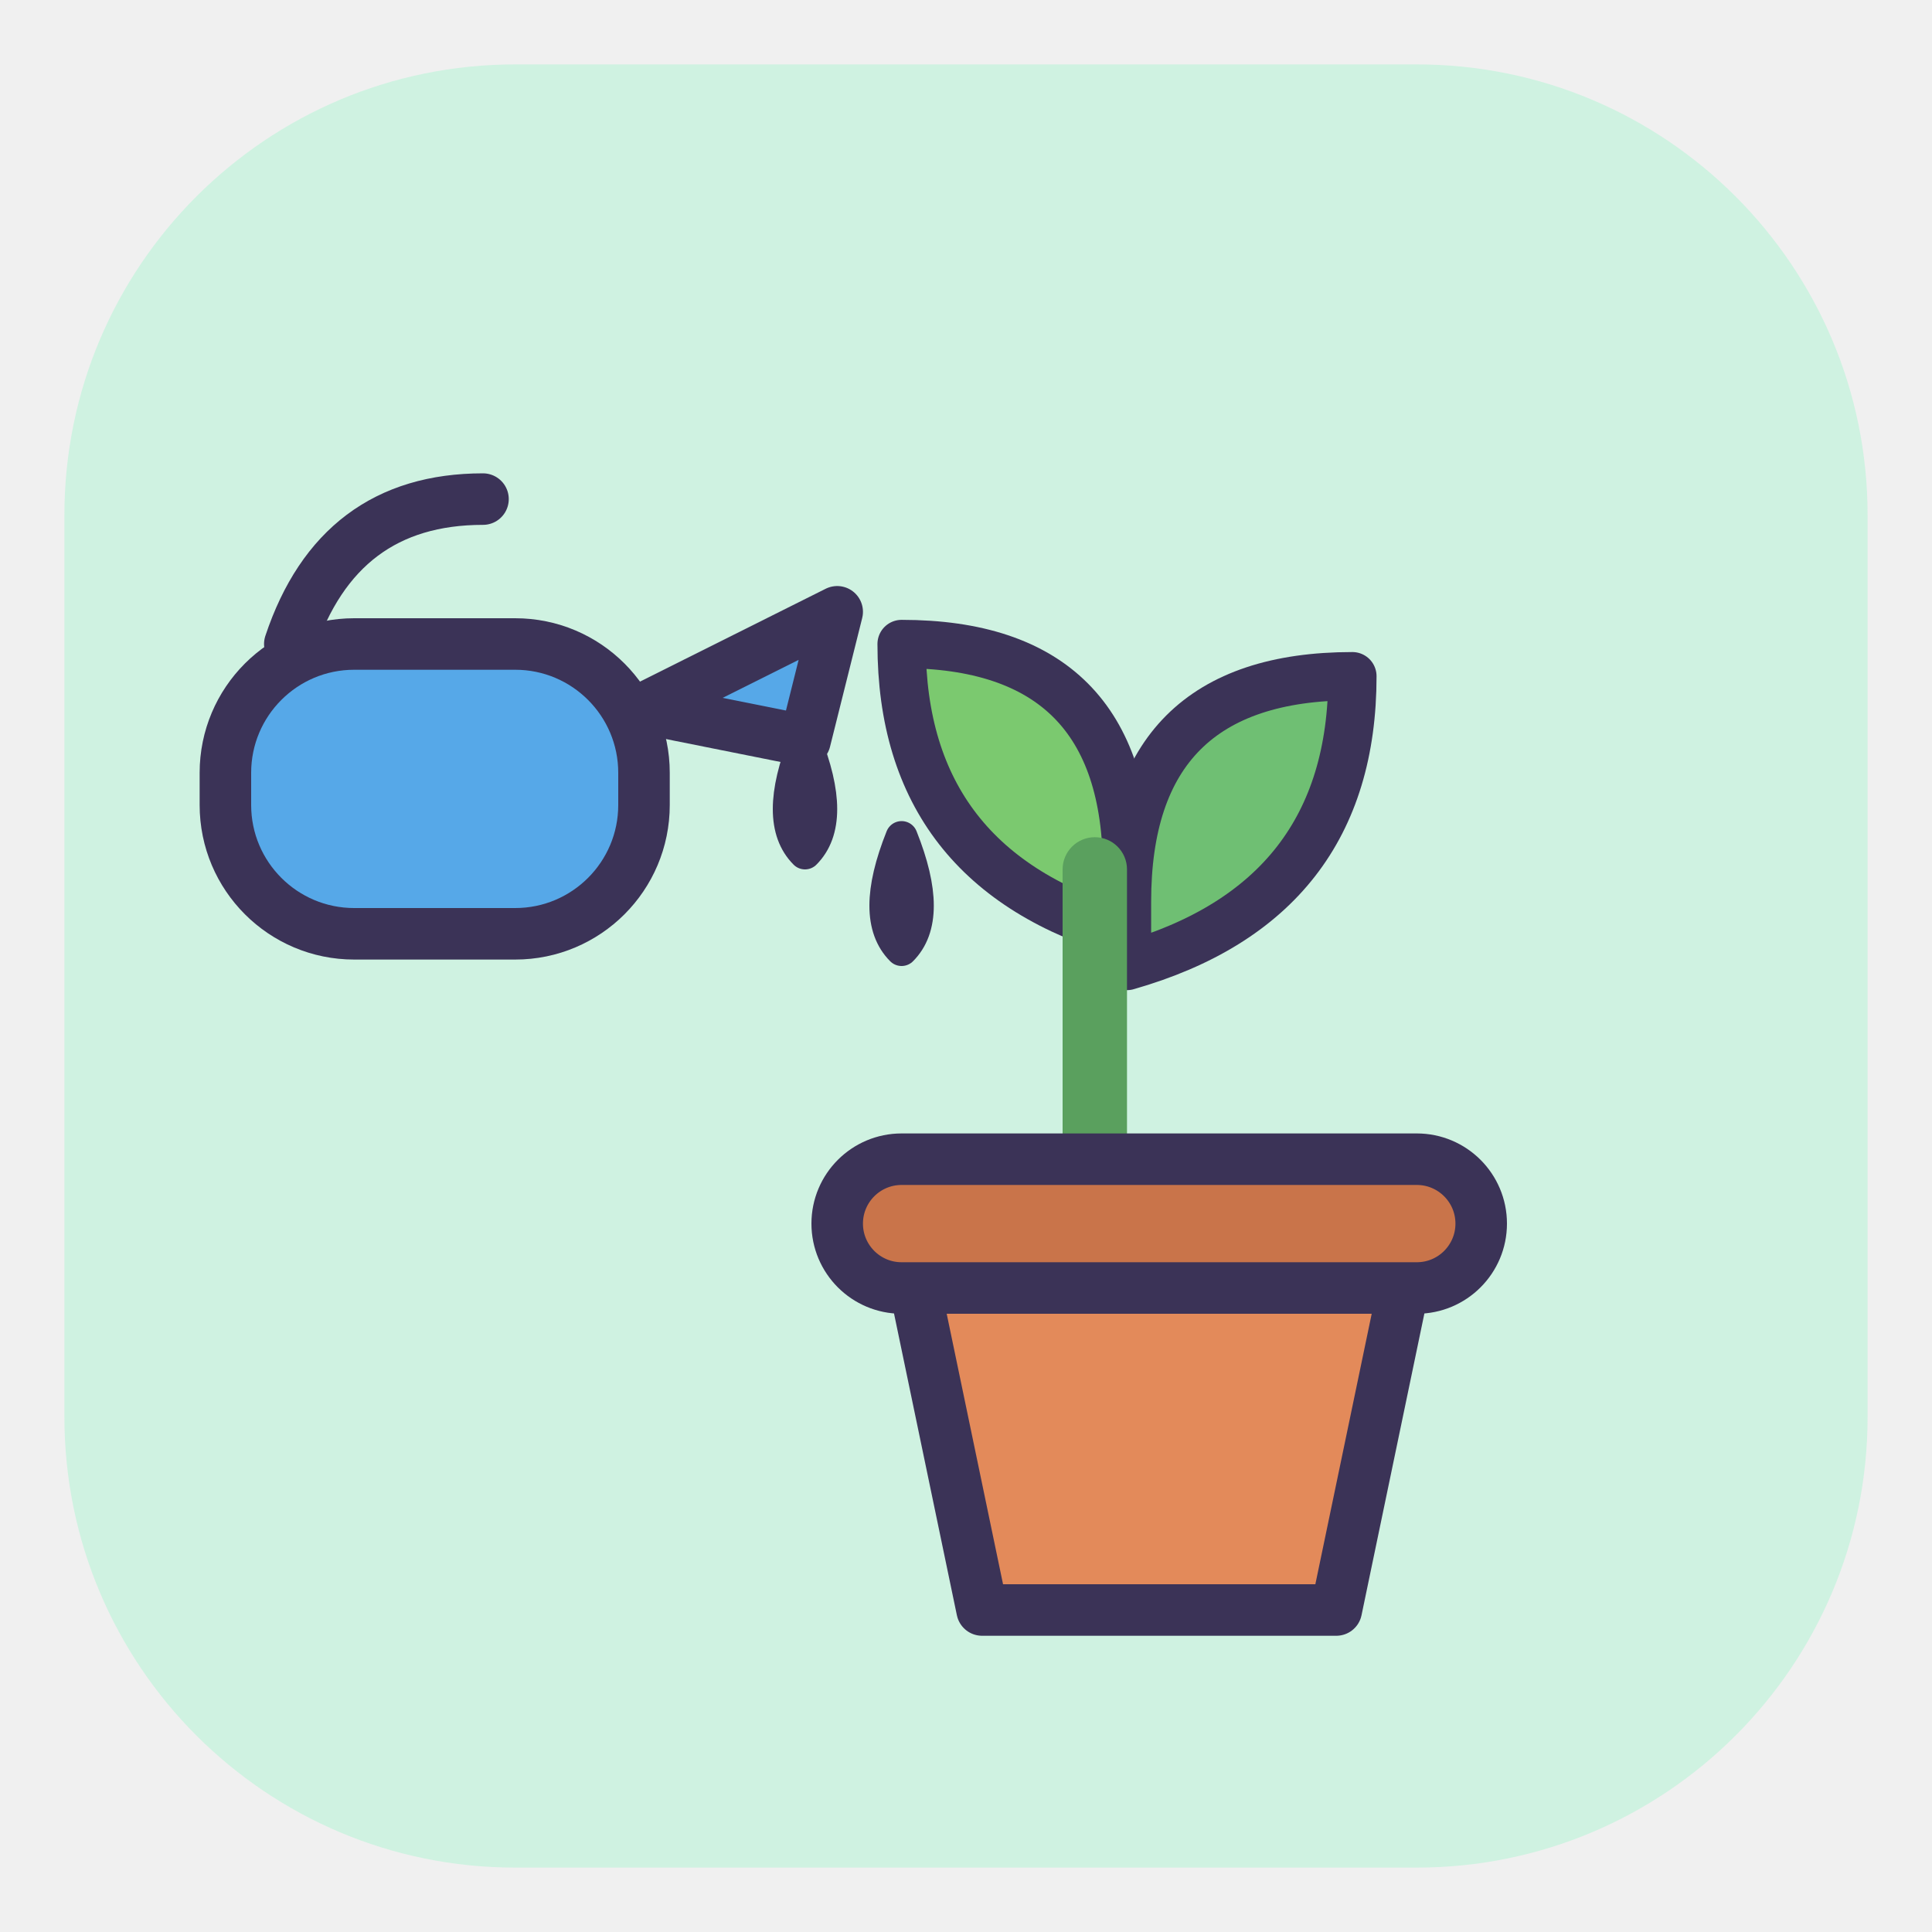
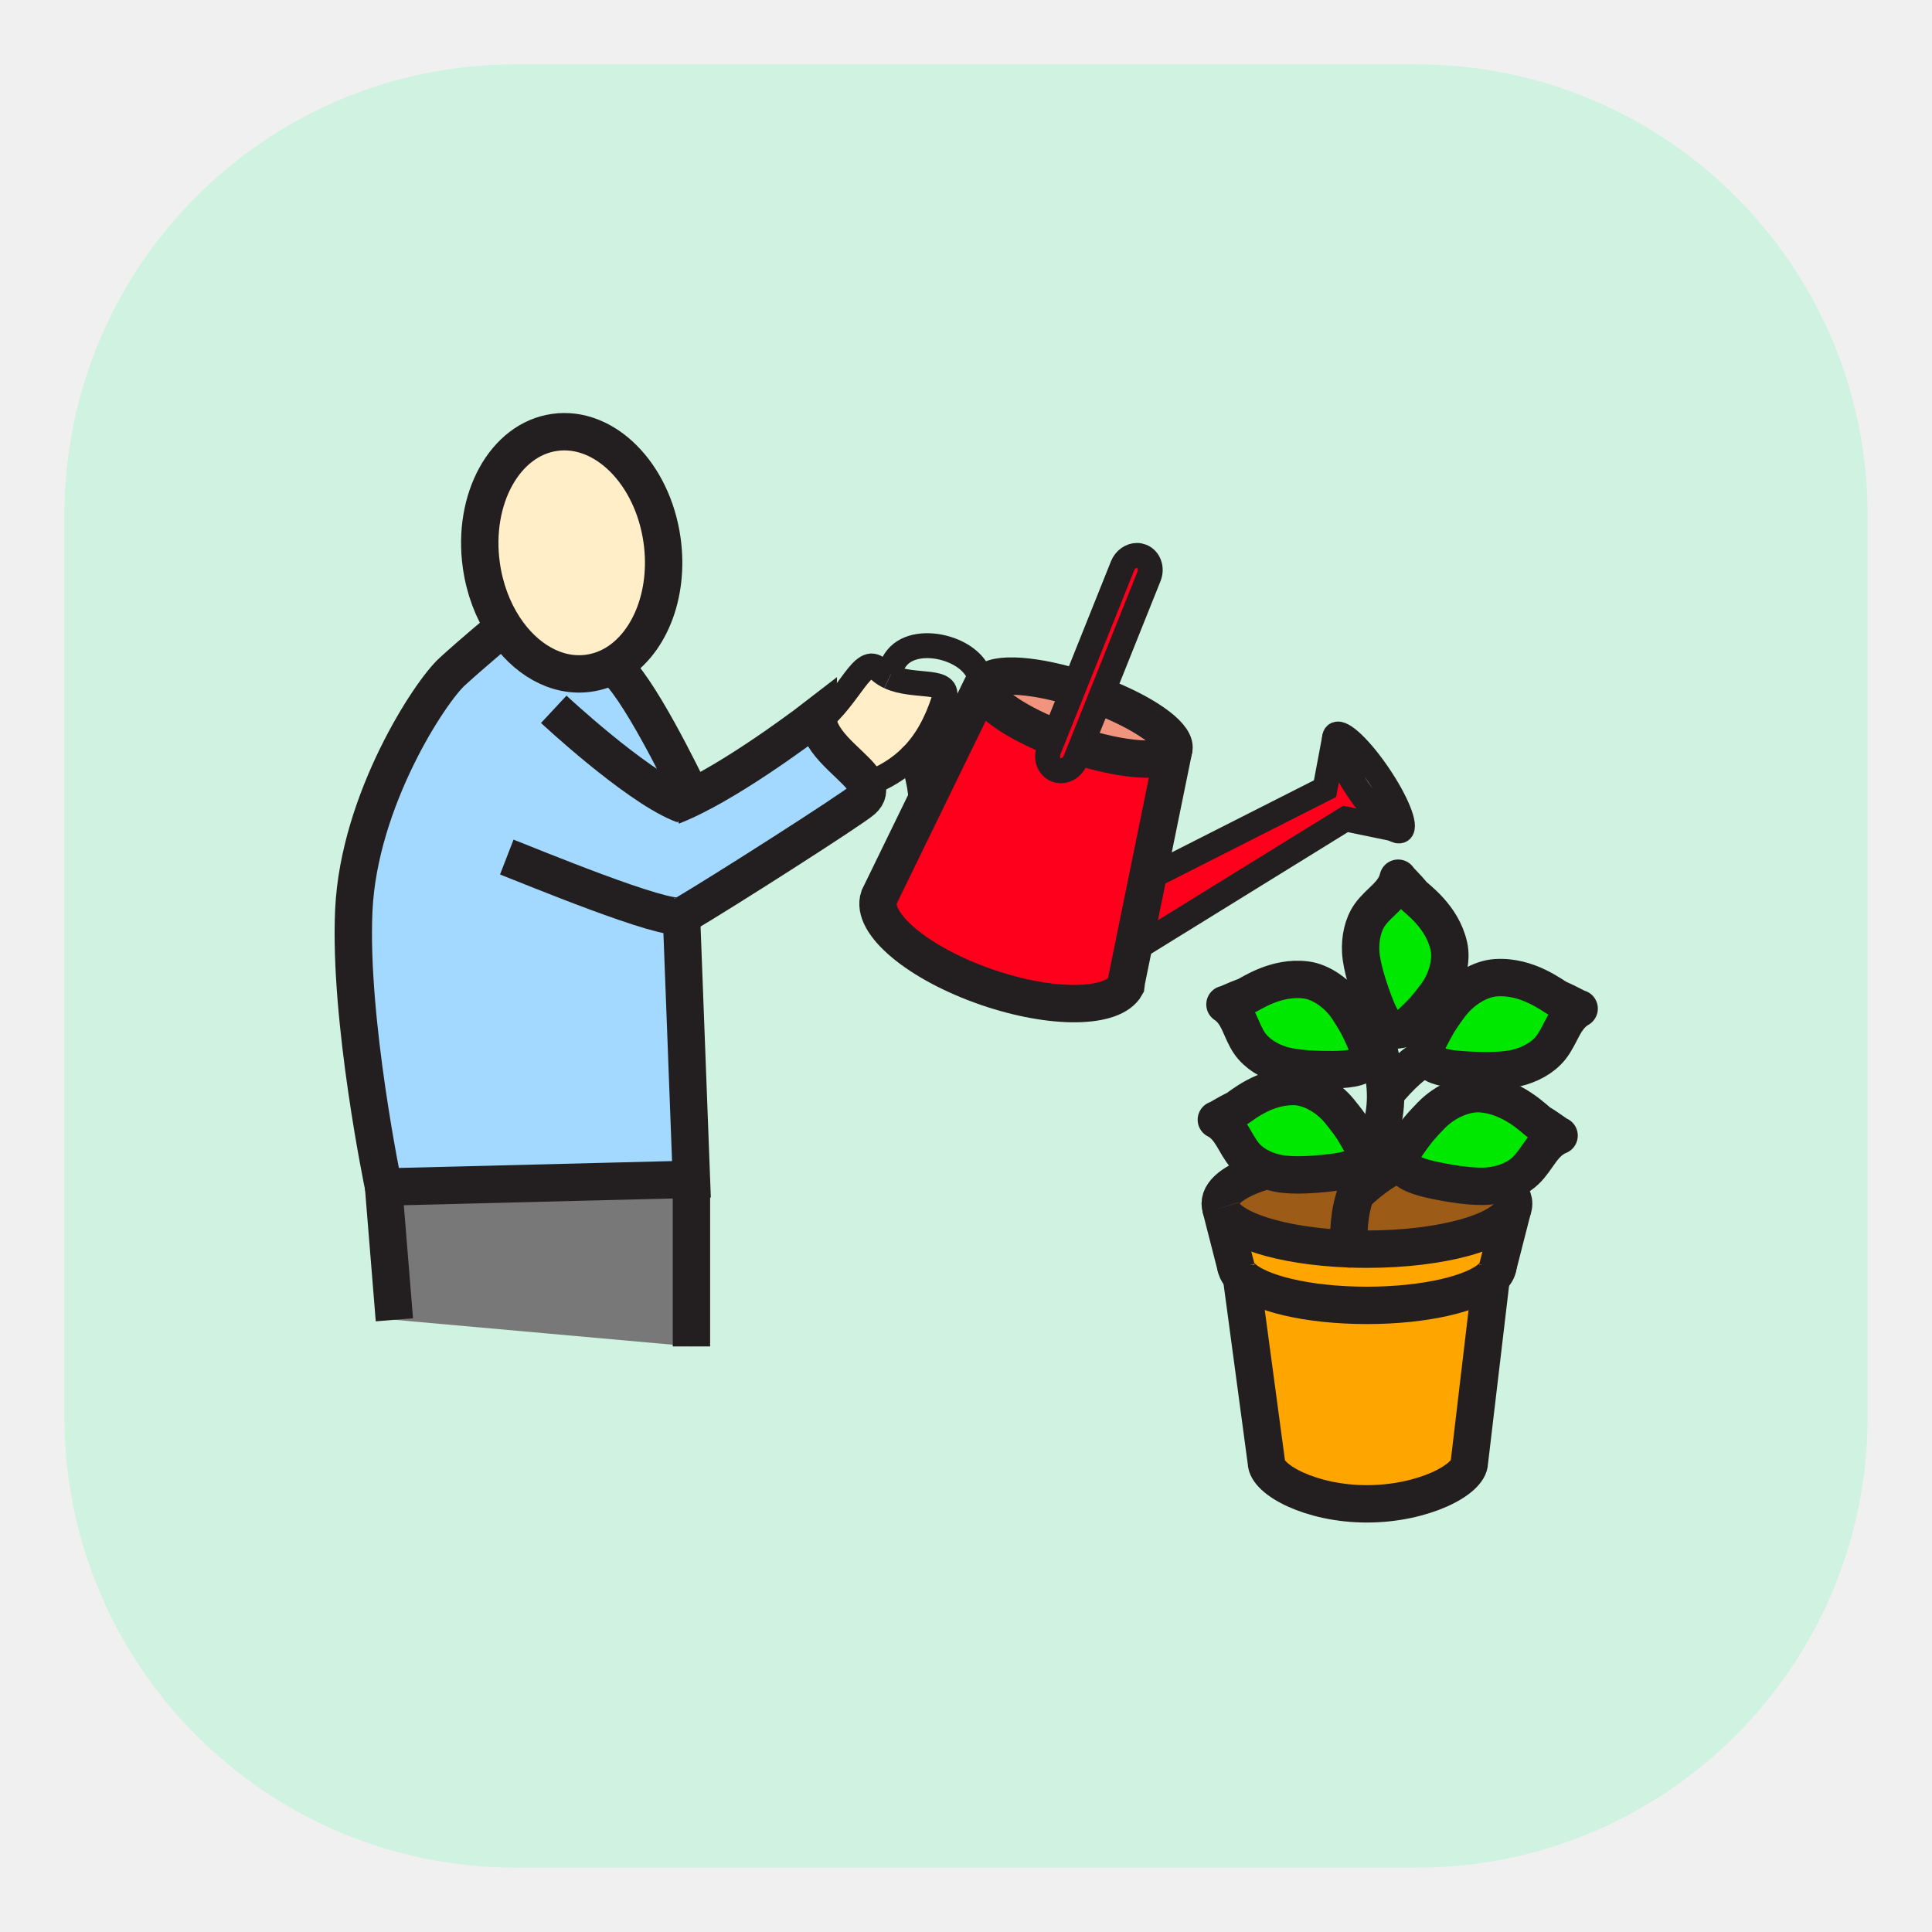
- <svg xmlns="http://www.w3.org/2000/svg" viewBox="0 0 120 120" stroke-linejoin="round" stroke-linecap="round" role="img" aria-label="Water the plants">
+ <svg xmlns="http://www.w3.org/2000/svg" viewBox="0 0 120 120" role="img" aria-label="Water the plants">
  <rect x="4" y="4" width="112" height="112" rx="28" fill="#CFF2E1" />
-   <path d="M70 58 q-14-4-14-18 q14 0 14 14 Z" fill="#7BC96F" stroke="#3B3357" stroke-width="3" />
-   <path d="M70 60 q14-4 14-18 q-14 0-14 14 Z" fill="#6FBF73" stroke="#3B3357" stroke-width="3" />
-   <rect x="66" y="52" width="4" height="22" rx="2" fill="#5AA05E" />
-   <path d="M56 76 h32 l-5 24 h-22 Z" fill="#E38A5A" stroke="#3B3357" stroke-width="3.2" />
-   <rect x="52" y="72" width="40" height="8" rx="4" fill="#C9744A" stroke="#3B3357" stroke-width="3.2" />
-   <g stroke="#3B3357" stroke-width="3.2">
-     <rect x="14" y="40" width="26" height="18" rx="8" fill="#56A8E8" />
-     <path d="M40 44 l12 -6 -2 8 Z" fill="#56A8E8" />
-     <path d="M18 40 q3-9 12-9" fill="none" />
-   </g>
-   <g fill="#7ECDF0" stroke="#3B3357" stroke-width="2">
-     <path d="M50 46 q-2 5 0 7 q2-2 0-7 Z" />
-     <path d="M56 52 q-2 5 0 7 q2-2 0-7 Z" />
-   </g>
+   <svg x="13" y="13" width="94" height="94" viewBox="0 0 850.394 850.394" preserveAspectRatio="xMidYMid meet">
+     <path d="M226.38 256.36a39.452 39.452 0 0 1-13.15 4.32c-18.17 2.58-35.92-7.9-47.6-25.77-6.33-9.69-10.88-21.56-12.75-34.7-5.29-37.37 13.14-70.89 41.16-74.85 28.04-3.98 55.05 23.1 60.35 60.46 4.41 31.16-7.64 59.62-28.01 70.54z" fill="#ffeec8" class="aac-skin-fill" />
+     <path d="M97.93 549.39s-19.65-94.05-16.72-155.729c2.93-61.68 42.66-122.4 55.3-133.89C149.15 248.27 164 236 164 236l1.63-1.09c11.68 17.87 29.43 28.35 47.6 25.77 4.67-.66 9.08-2.14 13.15-4.32 13.54 9.45 40.12 64.13 44.88 74.08 31.48-15.53 70.57-45.85 70.57-45.85-.02 1.19.08 2.36.29 3.5 2.64 14.76 22.86 25.75 27 35.19 1.32 3.01 1.01 5.86-2.04 8.63-5.3 4.84-79.54 52.31-101.76 65.29l5.6 147.85-172.99 4.34z" fill="#a3d9ff" />
+     <path d="M720.32 600.37l-12.27 103.65c0 9.78-26.06 23.4-57.569 23.4-31.5 0-56.511-13.62-56.511-23.4l-14.02-104.35c9.149 9.4 37.27 16.23 70.53 16.23 32.44 0 59.99-6.5 69.84-15.53z" fill="orange" />
+     <path d="M720.32 600.37c-9.851 9.03-37.4 15.53-69.84 15.53-33.261 0-61.381-6.83-70.53-16.23-1.42-1.45-2.391-2.96-2.84-4.52l-.16-.631-8.53-33.319c3.68 11.95 33.83 21.5 72.05 22.93 3.28.13 6.62.19 10.011.19 42.17 0 76.939-9.82 81.85-22.49l-8.18 31.96c-.241 2.3-1.571 4.5-3.831 6.58z" fill="orange" />
+     <path d="M652.22 533.16c-2.81 6.56-5.77 13.05-8 19.75-1.33 3.97-2.39 8.02-3.01 12.189-.9 6.19-1.15 12.61-.74 19.03-38.22-1.43-68.37-10.979-72.05-22.93l-.01-.061c-.25-.79-.37-1.59-.37-2.399 0-7.42 10.16-14.101 26.41-18.771 2.17.811 4.41 1.41 6.609 1.82 8.23 1.56 20.91.53 29.24-.46 6.33-.771 15.351-2.22 17.521-6.65.239-.489.439-1 .59-1.52.689-.01 1.38-.01 2.07-.01.58.002 1.16.002 1.74.012z" fill="#9c5b16" />
+     <path d="M732.33 561.83c-4.91 12.67-39.68 22.49-81.85 22.49-3.391 0-6.73-.061-10.011-.19-.41-6.42-.16-12.84.74-19.03.62-4.17 1.68-8.22 3.01-12.189l.21.07c8.73-8.36 20.09-16.23 25.94-17.131.09.42.22.83.38 1.23 1.87 4.83 11.15 7.17 17.71 8.55 8.59 1.8 21.74 4.05 30.47 3.19 2-.19 4.051-.54 6.061-1.04 5.09 3.319 7.939 7.04 7.939 10.96a8.304 8.304 0 0 1-.599 3.09z" fill="#9c5b16" />
+     <path d="M485.89 268.46l27.261-68.06c1.47-3.64 4.77-5.91 8.109-5.91.891 0 1.79.16 2.66.51 4.1 1.65 5.92 6.73 4.07 11.35l-26.95 67.28-11.34 28.3-3.08 7.68c-1.47 3.64-4.771 5.91-8.11 5.91a7.1 7.1 0 0 1-2.66-.51c-4.1-1.65-5.92-6.72-4.069-11.34l2.79-6.96 11.319-28.25z" fill="#ff001c" />
+     <path d="M504.79 275.13c23.49 9.64 39.46 21.69 37.06 28.7-2.54 7.35-24.409 6.63-50.46-1.22l-1.689-.68 11.34-28.3 3.749 1.5zM485.89 268.46l-11.319 28.25c-23.53-9.42-39.94-21.34-38.771-28.59.04-.24.101-.48.181-.72 2.519-7.31 24.089-6.64 49.909 1.06z" fill="#f0947d" />
+     <path d="M665.2 348.08l-26.73-5.52-115.92 71.64-3.09-.63 8.18-40.11 3.391.69 95.91-48.6 5.31-28.22c-.23 4.91 4.96 16.45 13.23 28.7 7.229 10.7 14.829 19.04 19.719 22.05z" fill="#ff001c" />
+     <path d="M435.8 268.12c-1.17 7.25 15.24 19.17 38.771 28.59l-2.79 6.96c-1.851 4.62-.03 9.69 4.069 11.34.87.35 1.771.51 2.66.51 3.34 0 6.641-2.27 8.11-5.91l3.08-7.68 1.689.68c26.051 7.85 47.92 8.57 50.46 1.22l-14.21 69.63-8.18 40.11-4.11 20.13-.319 2.55c-7.17 13.02-41.181 13.56-78.11.86-38.49-13.25-65.62-35.9-60.57-50.57l23.25-47.73 34.47-70.75 1.73.06z" fill="#ff001c" />
+     <path fill="#787878" d="M270.92 545.05v93.9L104 624l-6.07-74.61z" />
+     <path d="M394.7 307.32c-6.95 7.05-15.39 12.08-25.58 15.96-4.14-9.44-24.36-20.43-27-35.19h.02c18.05-14.37 25.11-38.33 33.81-29.64 1.16 1.16 2.43 2.13 3.79 2.96.81.5 1.65.94 2.52 1.34 14.23 6.51 34.57.35 30.66 12.43-4.54 14.02-10.47 24.33-18.22 32.14z" fill="#ffeec8" class="aac-skin-fill" />
+     <path d="M684.51 476.23c-1.22-3.131-.76-6.851 1.74-11.421 2.67-4.899 3.31-7.17 10.83-17.34 6.8-9.189 17.25-15.12 25.78-15.689 18.239-1.24 32.43 10.64 35.159 11.8 5.79 2.47 9.971 5.15 11.711 5.55-8.601 4.95-10.131 14.7-15.961 22.04-4.68 5.87-12.13 9.64-19.38 11.36-8.54 2.029-21.89 1.58-30.64.95-6.68-.48-16.18-1.54-18.69-6.07a9.128 9.128 0 0 1-.549-1.18zM747.61 513.42c5.399 3.22 9.189 6.44 10.85 7.08-9.19 3.72-12.01 13.19-18.79 19.68-3.95 3.78-9.22 6.261-14.68 7.601-10.51-6.87-30.58-12.061-54.88-13.891-.08-2.739 1.029-5.75 3.52-9.14 3.3-4.49 4.24-6.64 13.07-15.71 7.97-8.19 19.14-12.65 27.66-12.07 18.25 1.25 30.7 14.91 33.25 16.45zM696.54 414.08c1.77 7.95-.83 19.12-7.43 27.81-7.271 9.641-9.181 10.82-12.95 14.591-3.97 3.96-7.641 5.27-11.21 4.47-4.82-1.08-8.36-9.49-10.58-15.48-2.95-7.84-6.94-19.92-7.39-28.29-.37-7.09 1.06-14.94 5.18-20.8 5.149-7.3 13.67-11.33 15.859-20.52.86 1.46 4.431 4.58 8.25 9.22 1.801 2.179 16.491 11.959 20.271 28.999z" fill="#00e800" />
+     <path d="M670.11 533.89c24.3 1.83 44.37 7.021 54.88 13.891-2.01.5-4.061.85-6.061 1.04-8.729.859-21.88-1.391-30.47-3.19-6.56-1.38-15.84-3.72-17.71-8.55-.16-.4-.29-.811-.38-1.23a8.636 8.636 0 0 1-.259-1.961z" fill="#fff" />
+     <path d="M649.27 466.69c2.37 5.1 2.341 8.989.37 12.069-2.659 4.17-11.779 4.62-18.17 4.67-8.37.07-21.09-.29-29.1-2.729-6.811-2.09-13.68-6.12-17.771-11.98-5.119-7.35-6-16.729-13.89-21.939 1.69-.29 5.84-2.58 11.49-4.59 2.67-.95 16.89-11.4 34.18-9.141 8.08 1.07 17.69 7.33 23.61 16.49 6.551 10.14 7.021 12.33 9.281 17.15zM646.12 522.73c2.479 4.079 3.149 7.489 2.29 10.43-20.82.16-39.73 2.72-53.96 6.81-4.72-1.739-9.15-4.43-12.38-8.109-5.891-6.75-7.78-15.971-16.2-20.28 1.62-.46 5.5-3.22 10.899-5.83 2.551-1.23 15.521-13.2 32.971-12.84 8.149.16 18.38 5.34 25.27 13.79 7.64 9.359 8.35 11.479 11.11 16.029z" fill="#00e800" />
+     <path d="M648.41 533.16c-.15.52-.351 1.03-.59 1.52-2.17 4.431-11.19 5.88-17.521 6.65-8.33.99-21.01 2.02-29.24.46a39.893 39.893 0 0 1-6.609-1.82c14.23-4.09 33.14-6.65 53.96-6.81z" fill="#fff" />
+     <g fill="none" stroke="#231f20">
+       <path d="M165.63 234.91c-6.33-9.69-10.88-21.56-12.75-34.7-5.29-37.37 13.14-70.89 41.16-74.85 28.04-3.98 55.05 23.1 60.35 60.46 4.41 31.16-7.64 59.62-28.01 70.54a39.452 39.452 0 0 1-13.15 4.32c-18.17 2.58-35.92-7.9-47.6-25.77zM164 236s-14.85 12.27-27.49 23.77c-12.64 11.49-52.37 72.21-55.3 133.89-2.93 61.68 16.72 155.73 16.72 155.73l172.99-4.34-5.6-147.85-.01-.3" stroke-width="21" />
+       <path d="M272 332l-.74-1.56c-4.76-9.95-31.34-64.63-44.88-74.08-.02-.02-.04-.04-.06-.05M266.62 334.62c-.77-.28-1.55-.59-2.36-.93-25.92-10.95-70.71-52.73-70.71-52.73M167.16 363.98c12.52 4.85 89.48 36.77 98.15 32.92M648.41 533.16c.689-.01 1.38-.01 2.07-.01.579 0 1.159 0 1.739.01 6.15.04 12.141.28 17.891.729M568.41 561.14c-.25-.79-.37-1.59-.37-2.399 0-7.42 10.16-14.101 26.41-18.771M724.99 547.78c5.09 3.319 7.939 7.04 7.939 10.96 0 1.05-.199 2.08-.6 3.09-4.91 12.67-39.68 22.49-81.85 22.49-3.391 0-6.73-.061-10.011-.19-38.22-1.43-68.37-10.979-72.05-22.93M724.19 593.03c0 .25-.011.51-.04.76-.24 2.3-1.57 4.5-3.83 6.58-9.851 9.03-37.4 15.53-69.84 15.53-33.261 0-61.381-6.83-70.53-16.23-1.42-1.45-2.391-2.96-2.84-4.52-.07-.21-.12-.42-.16-.631a6.783 6.783 0 0 1-.16-1.489" stroke-width="21" />
+       <path d="M579.95 599.67l14.02 104.35c0 9.78 25.011 23.4 56.511 23.4 31.51 0 57.569-13.62 57.569-23.4l12.27-103.65v-.03M568.41 561.14l.01.06 8.53 33.32.16.63M732.45 561.36l-.12.47-8.18 31.96-.41 1.59" stroke-width="21" />
+       <path d="M670.11 533.89c-.08-2.739 1.029-5.75 3.52-9.14 3.3-4.49 4.24-6.64 13.07-15.71 7.97-8.19 19.14-12.65 27.66-12.07 18.25 1.25 30.699 14.91 33.25 16.45 5.399 3.22 9.189 6.44 10.85 7.08-9.19 3.72-12.01 13.19-18.79 19.68-3.95 3.78-9.22 6.261-14.68 7.601-2.01.5-4.061.85-6.061 1.04-8.729.859-21.88-1.391-30.47-3.19-6.56-1.38-15.84-3.72-17.71-8.55-.16-.4-.29-.811-.38-1.23a8.636 8.636 0 0 1-.259-1.961z" stroke-width="21" stroke-linecap="round" stroke-linejoin="round" />
+       <path d="M670.38 535.85h-.01c-5.851.9-17.21 8.771-25.94 17.131M697.08 447.47c6.8-9.189 17.25-15.12 25.78-15.689 18.239-1.24 32.43 10.64 35.159 11.8 5.79 2.47 9.971 5.15 11.711 5.55-8.601 4.95-10.131 14.7-15.961 22.04-4.68 5.87-12.13 9.64-19.38 11.36-8.54 2.029-21.89 1.58-30.64.95-6.68-.48-16.18-1.54-18.69-6.07-.21-.38-.399-.78-.55-1.18-1.22-3.131-.76-6.851 1.74-11.421 2.671-4.9 3.311-7.17 10.831-17.34z" stroke-width="21" stroke-linecap="round" stroke-linejoin="round" />
+       <path d="M684.52 476.23h-.01c-5.66 1.689-15.87 11.029-23.39 20.489M689.11 441.89c6.6-8.689 9.199-19.86 7.43-27.81-3.78-17.04-18.47-26.82-20.271-29-3.819-4.64-7.39-7.76-8.25-9.22-2.189 9.19-10.71 13.22-15.859 20.52-4.12 5.86-5.55 13.71-5.18 20.8.449 8.37 4.439 20.45 7.39 28.29 2.22 5.99 5.76 14.4 10.58 15.48 3.569.8 7.24-.51 11.21-4.47 3.77-3.77 5.68-4.95 12.95-14.59zM639.99 449.54c-5.92-9.16-15.53-15.42-23.61-16.49-17.29-2.26-31.51 8.19-34.18 9.141-5.65 2.01-9.8 4.3-11.49 4.59 7.89 5.21 8.771 14.59 13.89 21.939 4.091 5.86 10.96 9.891 17.771 11.98 8.01 2.439 20.729 2.8 29.1 2.729 6.391-.05 15.511-.5 18.17-4.67 1.971-3.08 2-6.97-.37-12.069-2.261-4.82-2.731-7.01-9.281-17.15zM648.41 533.16c.859-2.94.189-6.351-2.29-10.43-2.76-4.551-3.47-6.671-11.11-16.03-6.89-8.45-17.12-13.63-25.27-13.79-17.45-.36-30.42 11.609-32.971 12.84-5.399 2.61-9.279 5.37-10.899 5.83 8.42 4.31 10.31 13.53 16.2 20.28 3.229 3.68 7.66 6.37 12.38 8.109 2.17.811 4.41 1.41 6.609 1.82 8.23 1.56 20.91.53 29.24-.46 6.33-.771 15.351-2.22 17.521-6.65.24-.489.44-.999.59-1.519z" stroke-width="21" stroke-linecap="round" stroke-linejoin="round" />
+       <path d="M657.68 474.34c2.75 13.061 5.09 24.93 1.32 39.93-1.63 6.5-4.14 12.73-6.78 18.891-2.81 6.56-5.77 13.05-8 19.75-1.33 3.97-2.39 8.02-3.01 12.189-.9 6.19-1.15 12.61-.74 19.03v.01" stroke-width="21" stroke-linecap="round" stroke-linejoin="round" />
+       <path d="M485.9 268.46h-.011c-25.819-7.7-47.39-8.37-49.909-1.06-.08.24-.141.48-.181.72-1.17 7.25 15.24 19.17 38.771 28.59h.01M491.39 302.61c26.051 7.85 47.92 8.57 50.46 1.22 2.4-7.01-13.569-19.06-37.06-28.7" stroke-width="21" />
+       <path d="M434.07 268.06l-34.47 70.75-23.25 47.73c-5.05 14.67 22.08 37.32 60.57 50.57 36.93 12.699 70.94 12.159 78.11-.86l.319-2.55 4.11-20.13 8.18-40.11 14.21-69.63" stroke-width="21" stroke-linecap="round" />
+       <path d="M665.2 348.08c1.91 1.19 3.41 1.56 4.319.95 3.24-2.19-2.27-16.02-12.319-30.9-10.04-14.89-20.8-25.18-24.04-23-.57.38-.87 1.14-.91 2.2-.23 4.91 4.96 16.45 13.23 28.7 7.23 10.7 14.83 19.04 19.72 22.05z" stroke-width="14" stroke-linecap="round" />
+       <path stroke-width="14" stroke-linecap="round" d="M665.24 348.09l-.04-.01-26.73-5.52-115.92 71.64M632.29 297.1l-.04.23-5.31 28.22-95.91 48.6M394.69 307.29c0 .01.01.02.01.03 3.38 10.5 6.21 21.78 4.9 31.49" />
+       <path d="M433.45 266.8c.01-18.99-35.38-29.22-47.04-14.82-2.34 2.87-3.57 6.01-4.04 9.28" stroke-width="14" />
+       <path d="M474.57 296.71l-2.79 6.96c-1.851 4.62-.03 9.69 4.069 11.34.87.35 1.771.51 2.66.51 3.34 0 6.641-2.27 8.11-5.91l3.08-7.68 11.34-28.3 26.95-67.28c1.85-4.62.029-9.7-4.07-11.35a7.1 7.1 0 0 0-2.66-.51c-3.34 0-6.64 2.27-8.109 5.91l-27.261 68.06-11.319 28.25z" stroke-width="14" stroke-linecap="round" />
+       <path stroke-width="21" d="M270.92 545.05v93.9M259.73 400.27c.94-.42 2.88-1.49 5.59-3.07 22.22-12.98 96.46-60.45 101.76-65.29 3.05-2.77 3.36-5.62 2.04-8.63-4.14-9.44-24.36-20.43-27-35.19-.21-1.14-.31-2.31-.29-3.5 0 0-39.09 30.32-70.57 45.85-2.39 1.18-4.73 2.27-7 3.25-1.42.62-2.82 1.19-4.18 1.72" />
+       <path d="M382.26 262.75c-.87-.4-1.71-.84-2.52-1.34-1.36-.83-2.63-1.8-3.79-2.96-8.7-8.69-15.76 15.27-33.81 29.64" stroke-width="14" />
+       <path d="M367.7 323.82c.48-.17.95-.35 1.42-.54 10.19-3.88 18.63-8.91 25.58-15.96 7.75-7.81 13.68-18.12 18.22-32.14 3.91-12.08-16.43-5.92-30.66-12.43" stroke-width="14" />
+       <path stroke-width="21" d="M97.93 549.39L104 624" />
+     </g>
+     <path fill="none" d="M0 0h850.394v850.394H0z" />
+   </svg>
</svg>
